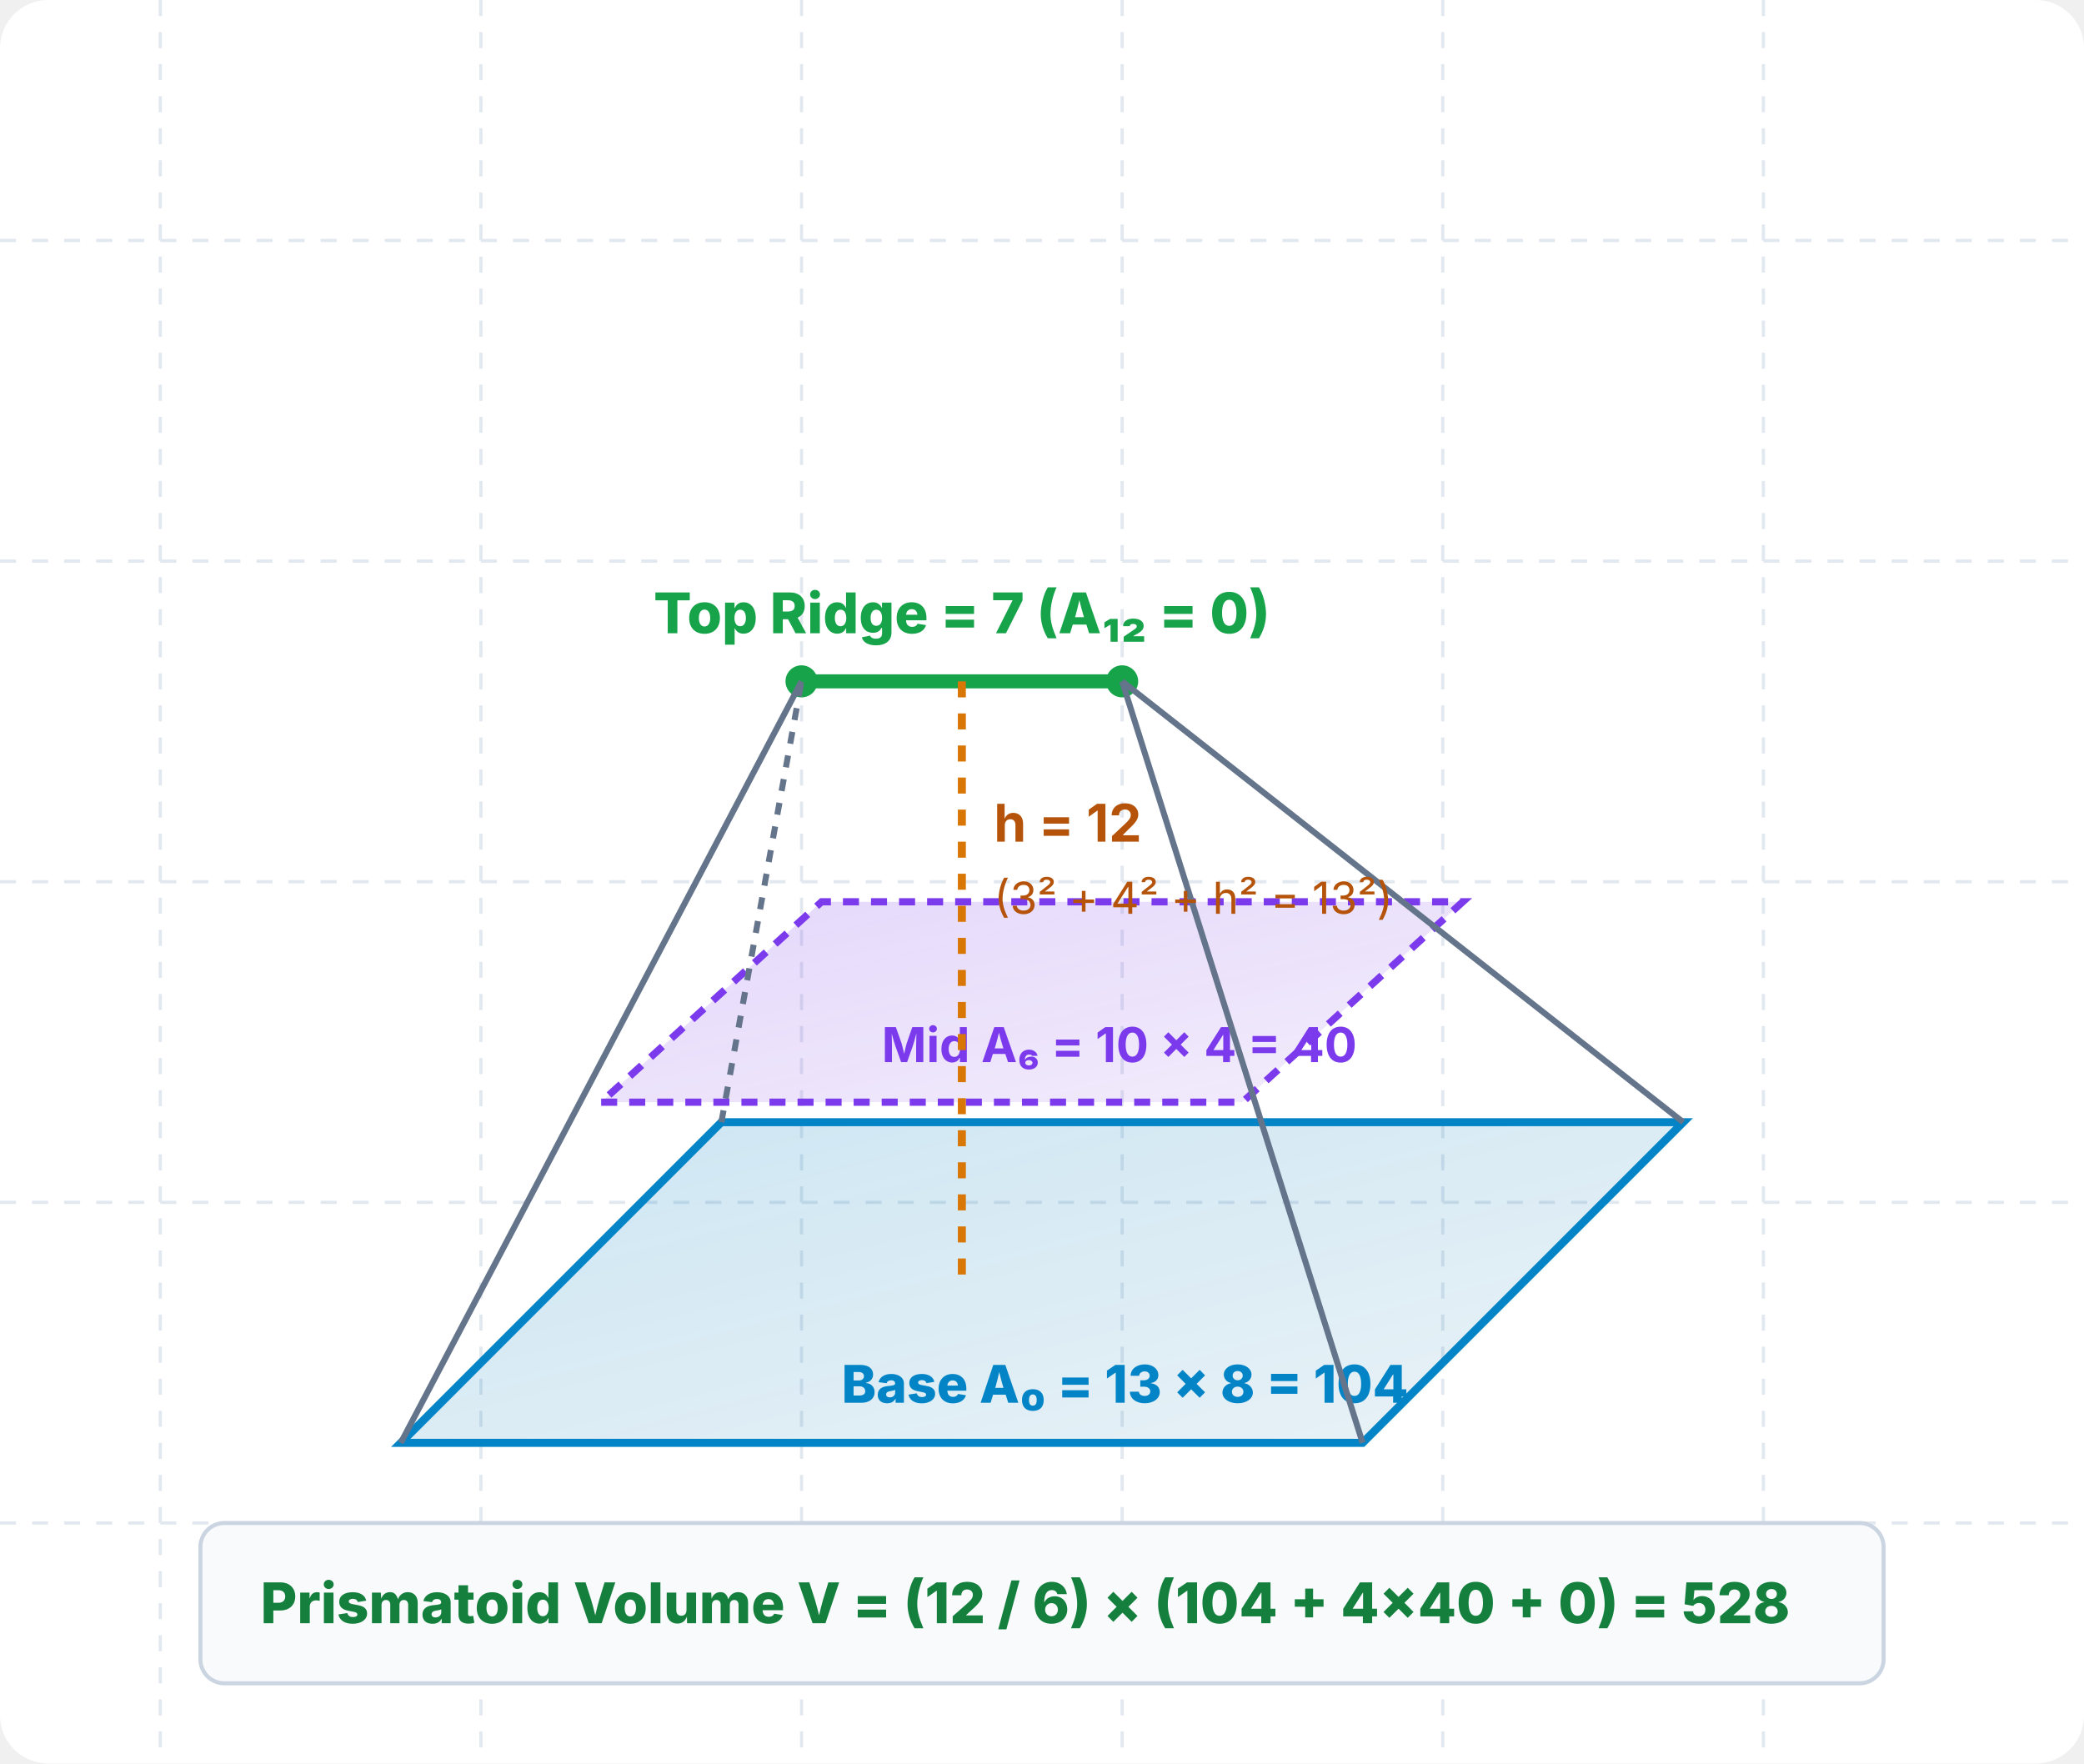
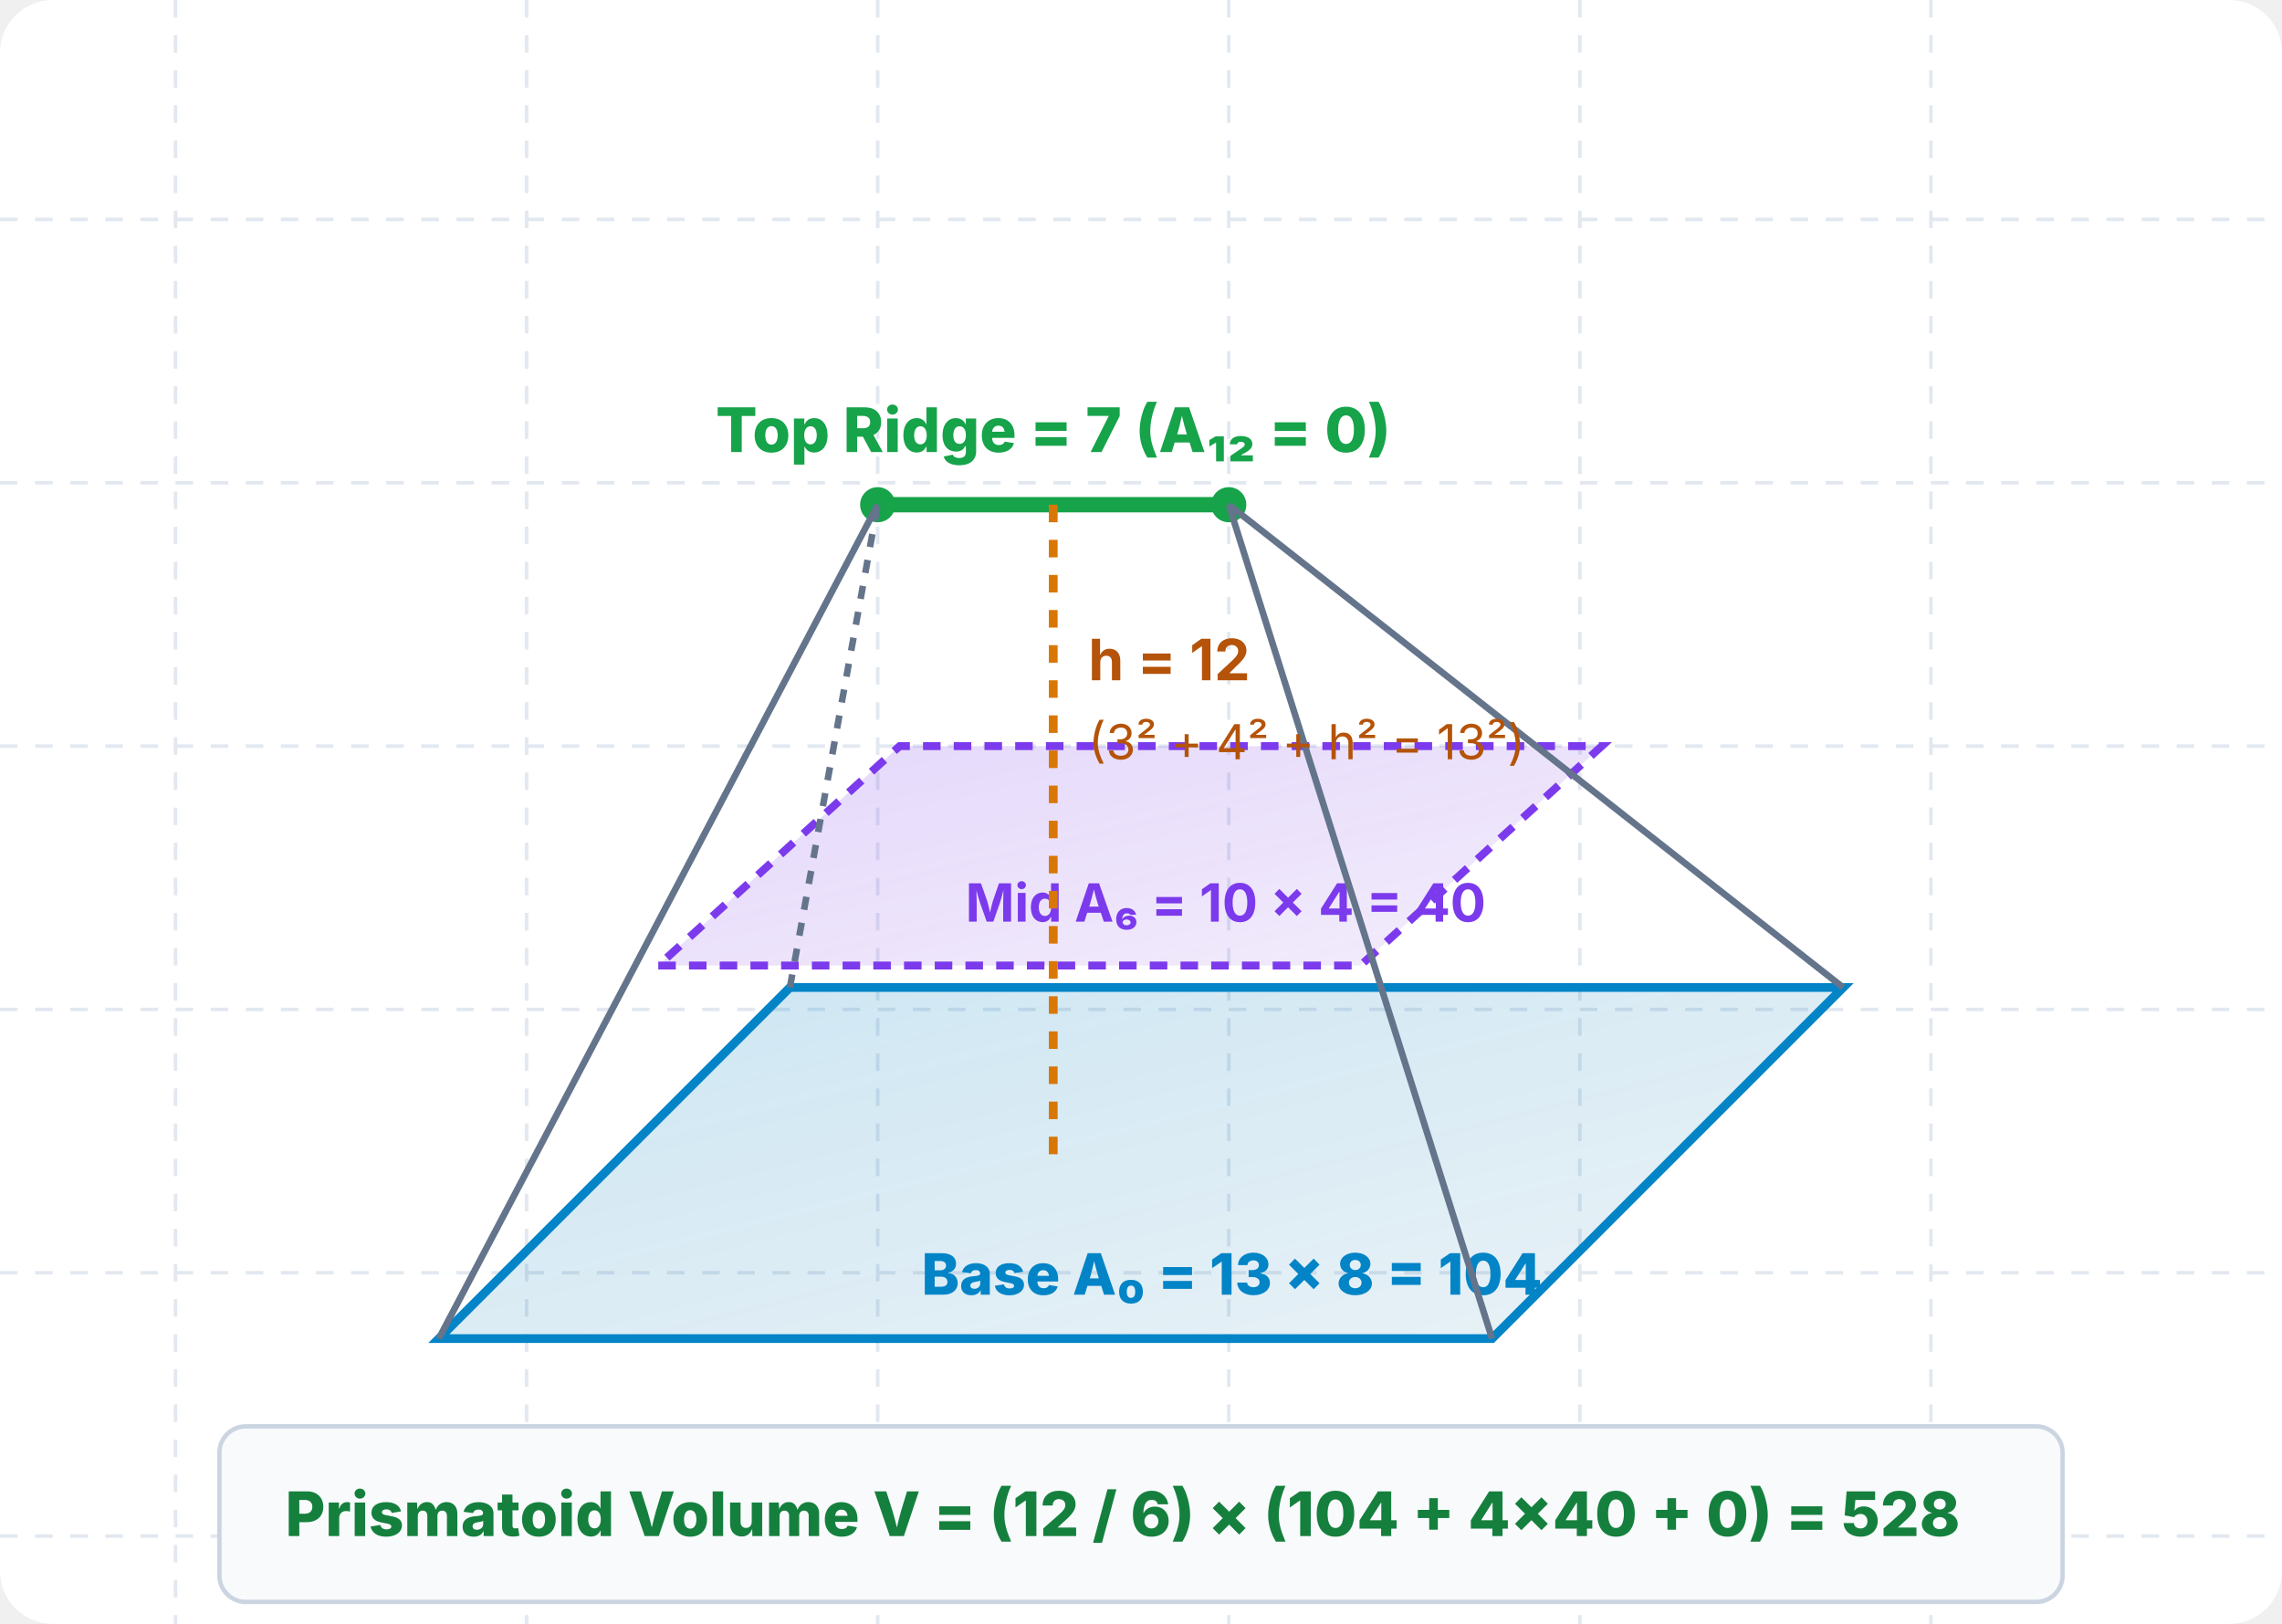
- <svg xmlns="http://www.w3.org/2000/svg" viewBox="0 0 520 440" width="100%" height="100%" style="background-color: #ffffff; font-family: system-ui, -apple-system, sans-serif;">
+ <svg xmlns="http://www.w3.org/2000/svg" viewBox="0 0 520 370" width="100%" height="100%" style="background-color: #ffffff; font-family: system-ui, -apple-system, sans-serif;">
  <defs>
    <linearGradient id="baseGrad" x1="0%" y1="0%" x2="100%" y2="100%">
      <stop offset="0%" stop-color="#0284c7" stop-opacity="0.2" />
      <stop offset="100%" stop-color="#0369a1" stop-opacity="0.08" />
    </linearGradient>
    <linearGradient id="midGrad" x1="0%" y1="0%" x2="100%" y2="100%">
      <stop offset="0%" stop-color="#7c3aed" stop-opacity="0.2" />
      <stop offset="100%" stop-color="#6d28d9" stop-opacity="0.08" />
    </linearGradient>
  </defs>
-   <rect width="520" height="440" fill="#ffffff" rx="12" />
+   <rect width="520" height="370" fill="#ffffff" rx="12" />
  <g stroke="#e2e8f0" stroke-width="0.8" stroke-dasharray="4,4">
-     <line x1="40" y1="0" x2="40" y2="440" />
-     <line x1="120" y1="0" x2="120" y2="440" />
-     <line x1="200" y1="0" x2="200" y2="440" />
-     <line x1="280" y1="0" x2="280" y2="440" />
-     <line x1="360" y1="0" x2="360" y2="440" />
-     <line x1="440" y1="0" x2="440" y2="440" />
-     <line x1="0" y1="60" x2="520" y2="60" />
-     <line x1="0" y1="140" x2="520" y2="140" />
-     <line x1="0" y1="220" x2="520" y2="220" />
-     <line x1="0" y1="300" x2="520" y2="300" />
-     <line x1="0" y1="380" x2="520" y2="380" />
+     <line x1="40" y1="0" x2="40" y2="370" />
+     <line x1="120" y1="0" x2="120" y2="370" />
+     <line x1="200" y1="0" x2="200" y2="370" />
+     <line x1="280" y1="0" x2="280" y2="370" />
+     <line x1="360" y1="0" x2="360" y2="370" />
+     <line x1="440" y1="0" x2="440" y2="370" />
+     <line x1="0" y1="50" x2="520" y2="50" />
+     <line x1="0" y1="110" x2="520" y2="110" />
+     <line x1="0" y1="170" x2="520" y2="170" />
+     <line x1="0" y1="230" x2="520" y2="230" />
+     <line x1="0" y1="290" x2="520" y2="290" />
+     <line x1="0" y1="350" x2="520" y2="350" />
  </g>
-   <g transform="translate(0, 10)">
+   <g transform="translate(0, -45)">
    <polygon points="100,350 340,350 420,270 180,270" fill="url(#baseGrad)" stroke="#0284c7" stroke-width="2" />
    <text x="210" y="340" fill="#0284c7" font-size="13" font-weight="800">Base A₀ = 13 × 8 = 104</text>
    <polygon points="150,265 310,265 365,215 205,215" fill="url(#midGrad)" stroke="#7c3aed" stroke-width="1.8" stroke-dasharray="4,3" />
    <text x="220" y="255" fill="#7c3aed" font-size="12" font-weight="bold">Mid A₆ = 10 × 4 = 40</text>
    <line x1="200" y1="160" x2="280" y2="160" stroke="#16a34a" stroke-width="3.5" />
    <circle cx="200" cy="160" r="4" fill="#16a34a" />
    <circle cx="280" cy="160" r="4" fill="#16a34a" />
    <text x="240" y="148" fill="#16a34a" font-size="14" font-weight="800" text-anchor="middle">Top Ridge = 7 (A₁₂ = 0)</text>
    <line x1="100" y1="350" x2="200" y2="160" stroke="#64748b" stroke-width="1.5" />
    <line x1="340" y1="350" x2="280" y2="160" stroke="#64748b" stroke-width="1.5" />
    <line x1="420" y1="270" x2="280" y2="160" stroke="#64748b" stroke-width="1.5" />
    <line x1="180" y1="270" x2="200" y2="160" stroke="#64748b" stroke-width="1.5" stroke-dasharray="3,3" />
    <line x1="240" y1="160" x2="240" y2="310" stroke="#d97706" stroke-width="2" stroke-dasharray="4,4" />
    <text x="248" y="200" fill="#b45309" font-size="13" font-weight="bold">h = 12</text>
    <text x="248" y="218" fill="#b45309" font-size="11">(3² + 4² + h² = 13²)</text>
    <rect x="50" y="370" width="420" height="40" fill="#f8fafc" rx="6" stroke="#cbd5e1" stroke-width="1" />
    <text x="65" y="395" fill="#15803d" font-size="14" font-weight="800">Prismatoid Volume V = (12 / 6) × (104 + 4×40 + 0) = 528</text>
  </g>
</svg>
